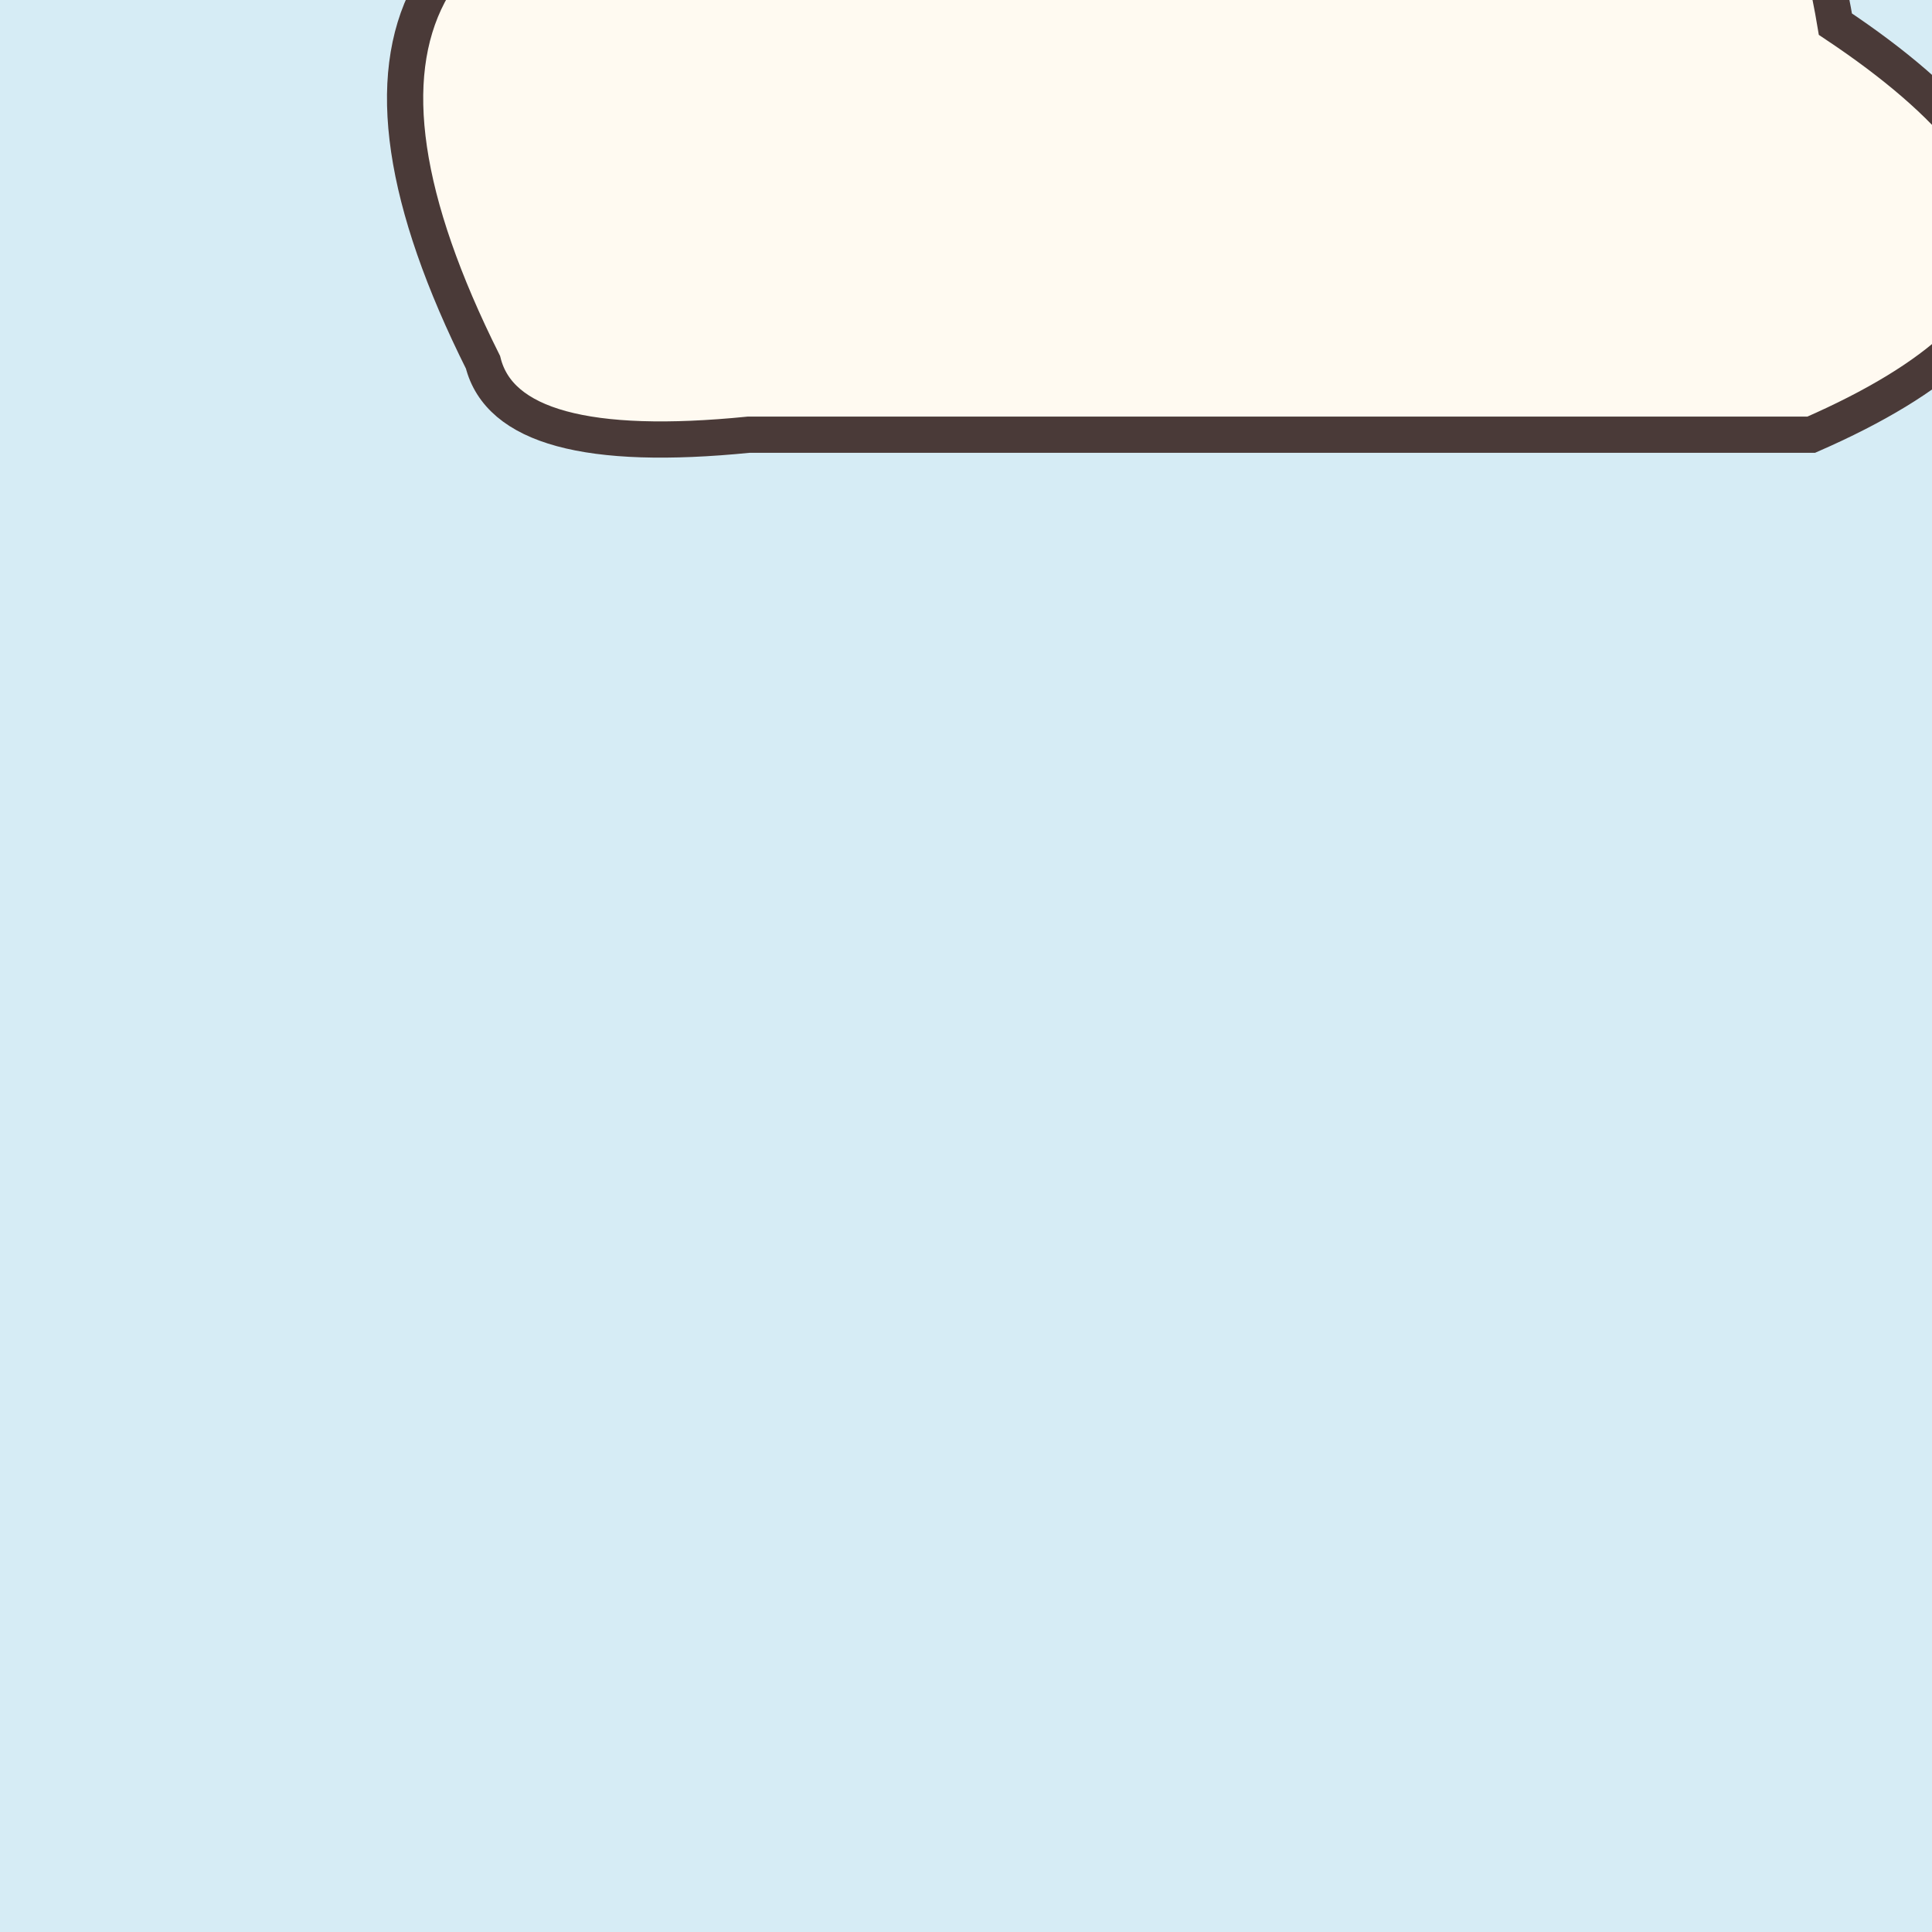
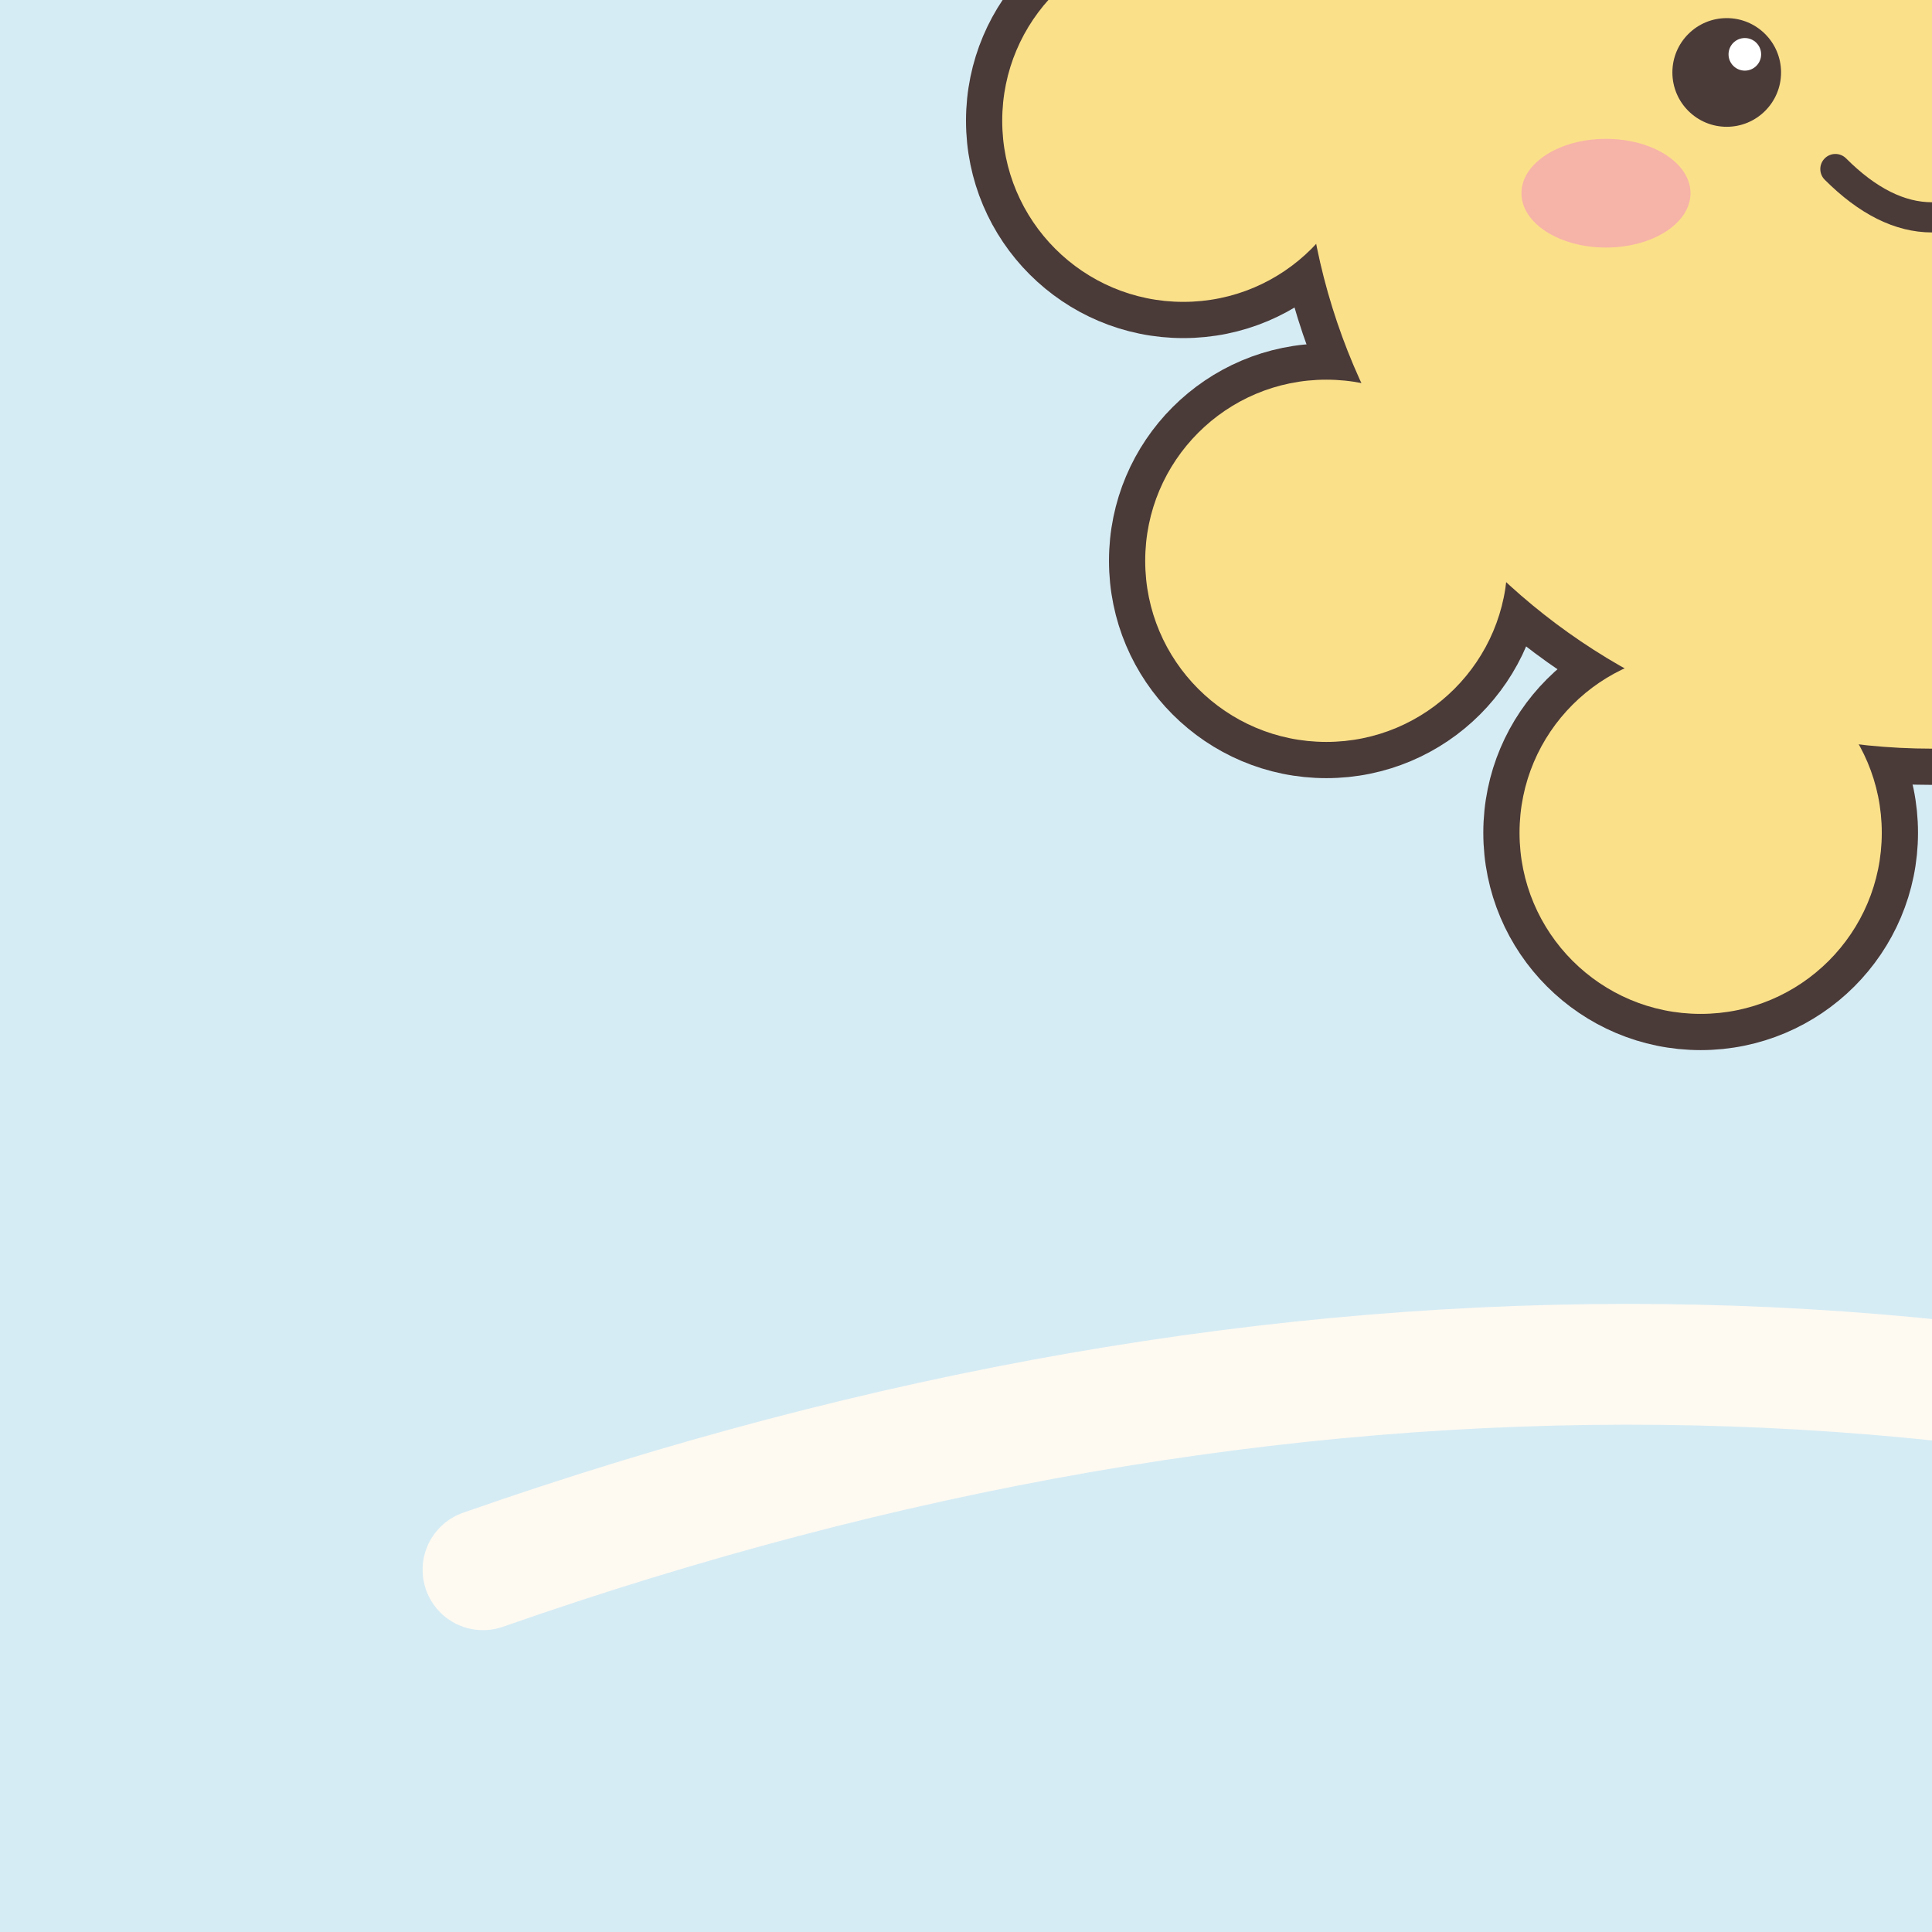
<svg xmlns="http://www.w3.org/2000/svg" width="160" height="160" viewBox="0 160 160 160">
  <rect width="320" height="320" fill="#d6ecf5" />
-   <circle cx="235" cy="85" r="40" fill="#fbe08a" stroke="#4a3a38" stroke-width="3" />
-   <path d="M40 190Q20 150 62 148Q72 108 108 132Q146 126 152 162Q182 182 150 196H62Q42 198 40 190Z" fill="#fffaf1" stroke="#4a3a38" stroke-width="3" />
-   <path d="M180 270Q172 246 198 244Q210 220 232 238Q258 236 260 258Q282 266 262 278H196Q182 280 180 270Z" fill="#fffaf1" stroke="#4a3a38" stroke-width="3" />
+   <path d="M30 80Q14 50 48 48Q58 18 88 36Q118 30 124 58Q148 74 122 82H46Q32 86 30 80Z" fill="#fffaf1" stroke="#4a3a38" stroke-width="3" />
+   <path d="M200 300Q190 270 220 266Q232 238 258 258Q288 254 290 280Q312 290 292 300Z" fill="#fffaf1" stroke="#4a3a38" stroke-width="3" />
+   <g stroke="#4a3a38" stroke-width="6" stroke-linejoin="round" fill="#4a3a38">
+     <circle cx="222" cy="170" r="15" />
+     <circle cx="210.159" cy="206.443" r="15" />
+     <circle cx="179.159" cy="228.966" r="15" />
+     <circle cx="140.841" cy="228.966" r="15" />
+     <circle cx="109.841" cy="206.443" r="15" />
+     <circle cx="98" cy="170" r="15" />
+     <circle cx="109.841" cy="133.557" r="15" />
+     <circle cx="140.841" cy="111.034" r="15" />
+     <circle cx="179.159" cy="111.034" r="15" />
+     <circle cx="210.159" cy="133.557" r="15" />
+     <circle cx="160" cy="170" r="52" />
+   </g>
+   <g fill="#fbe08a">
+     <circle cx="222" cy="170" r="15" />
+     <circle cx="210.159" cy="206.443" r="15" />
+     <circle cx="179.159" cy="228.966" r="15" />
+     <circle cx="140.841" cy="228.966" r="15" />
+     <circle cx="109.841" cy="206.443" r="15" />
+     <circle cx="98" cy="170" r="15" />
+     <circle cx="109.841" cy="133.557" r="15" />
+     <circle cx="140.841" cy="111.034" r="15" />
+     <circle cx="179.159" cy="111.034" r="15" />
+     <circle cx="210.159" cy="133.557" r="15" />
+     <circle cx="160" cy="170" r="52" />
+   </g>
+   <circle cx="143" cy="166" r="4.5" fill="#4a3a38" />
+   <circle cx="144.5" cy="164.5" r="1.35" fill="#fff" />
+   <circle cx="177" cy="166" r="4.5" fill="#4a3a38" />
+   <circle cx="178.5" cy="164.5" r="1.35" fill="#fff" />
+   <ellipse cx="133" cy="176" rx="7" ry="4.5" fill="#f4a0b4" opacity=".7" />
+   <ellipse cx="187" cy="176" rx="7" ry="4.5" fill="#f4a0b4" opacity=".7" />
+   <path d="M152 174Q160 182 168 174" fill="none" stroke="#4a3a38" stroke-width="2.5" stroke-linecap="round" stroke-linejoin="round" />
+   <path d="M40 290Q140 255 230 292" fill="none" stroke="#fffaf1" stroke-width="10" stroke-linecap="round" />
</svg>
